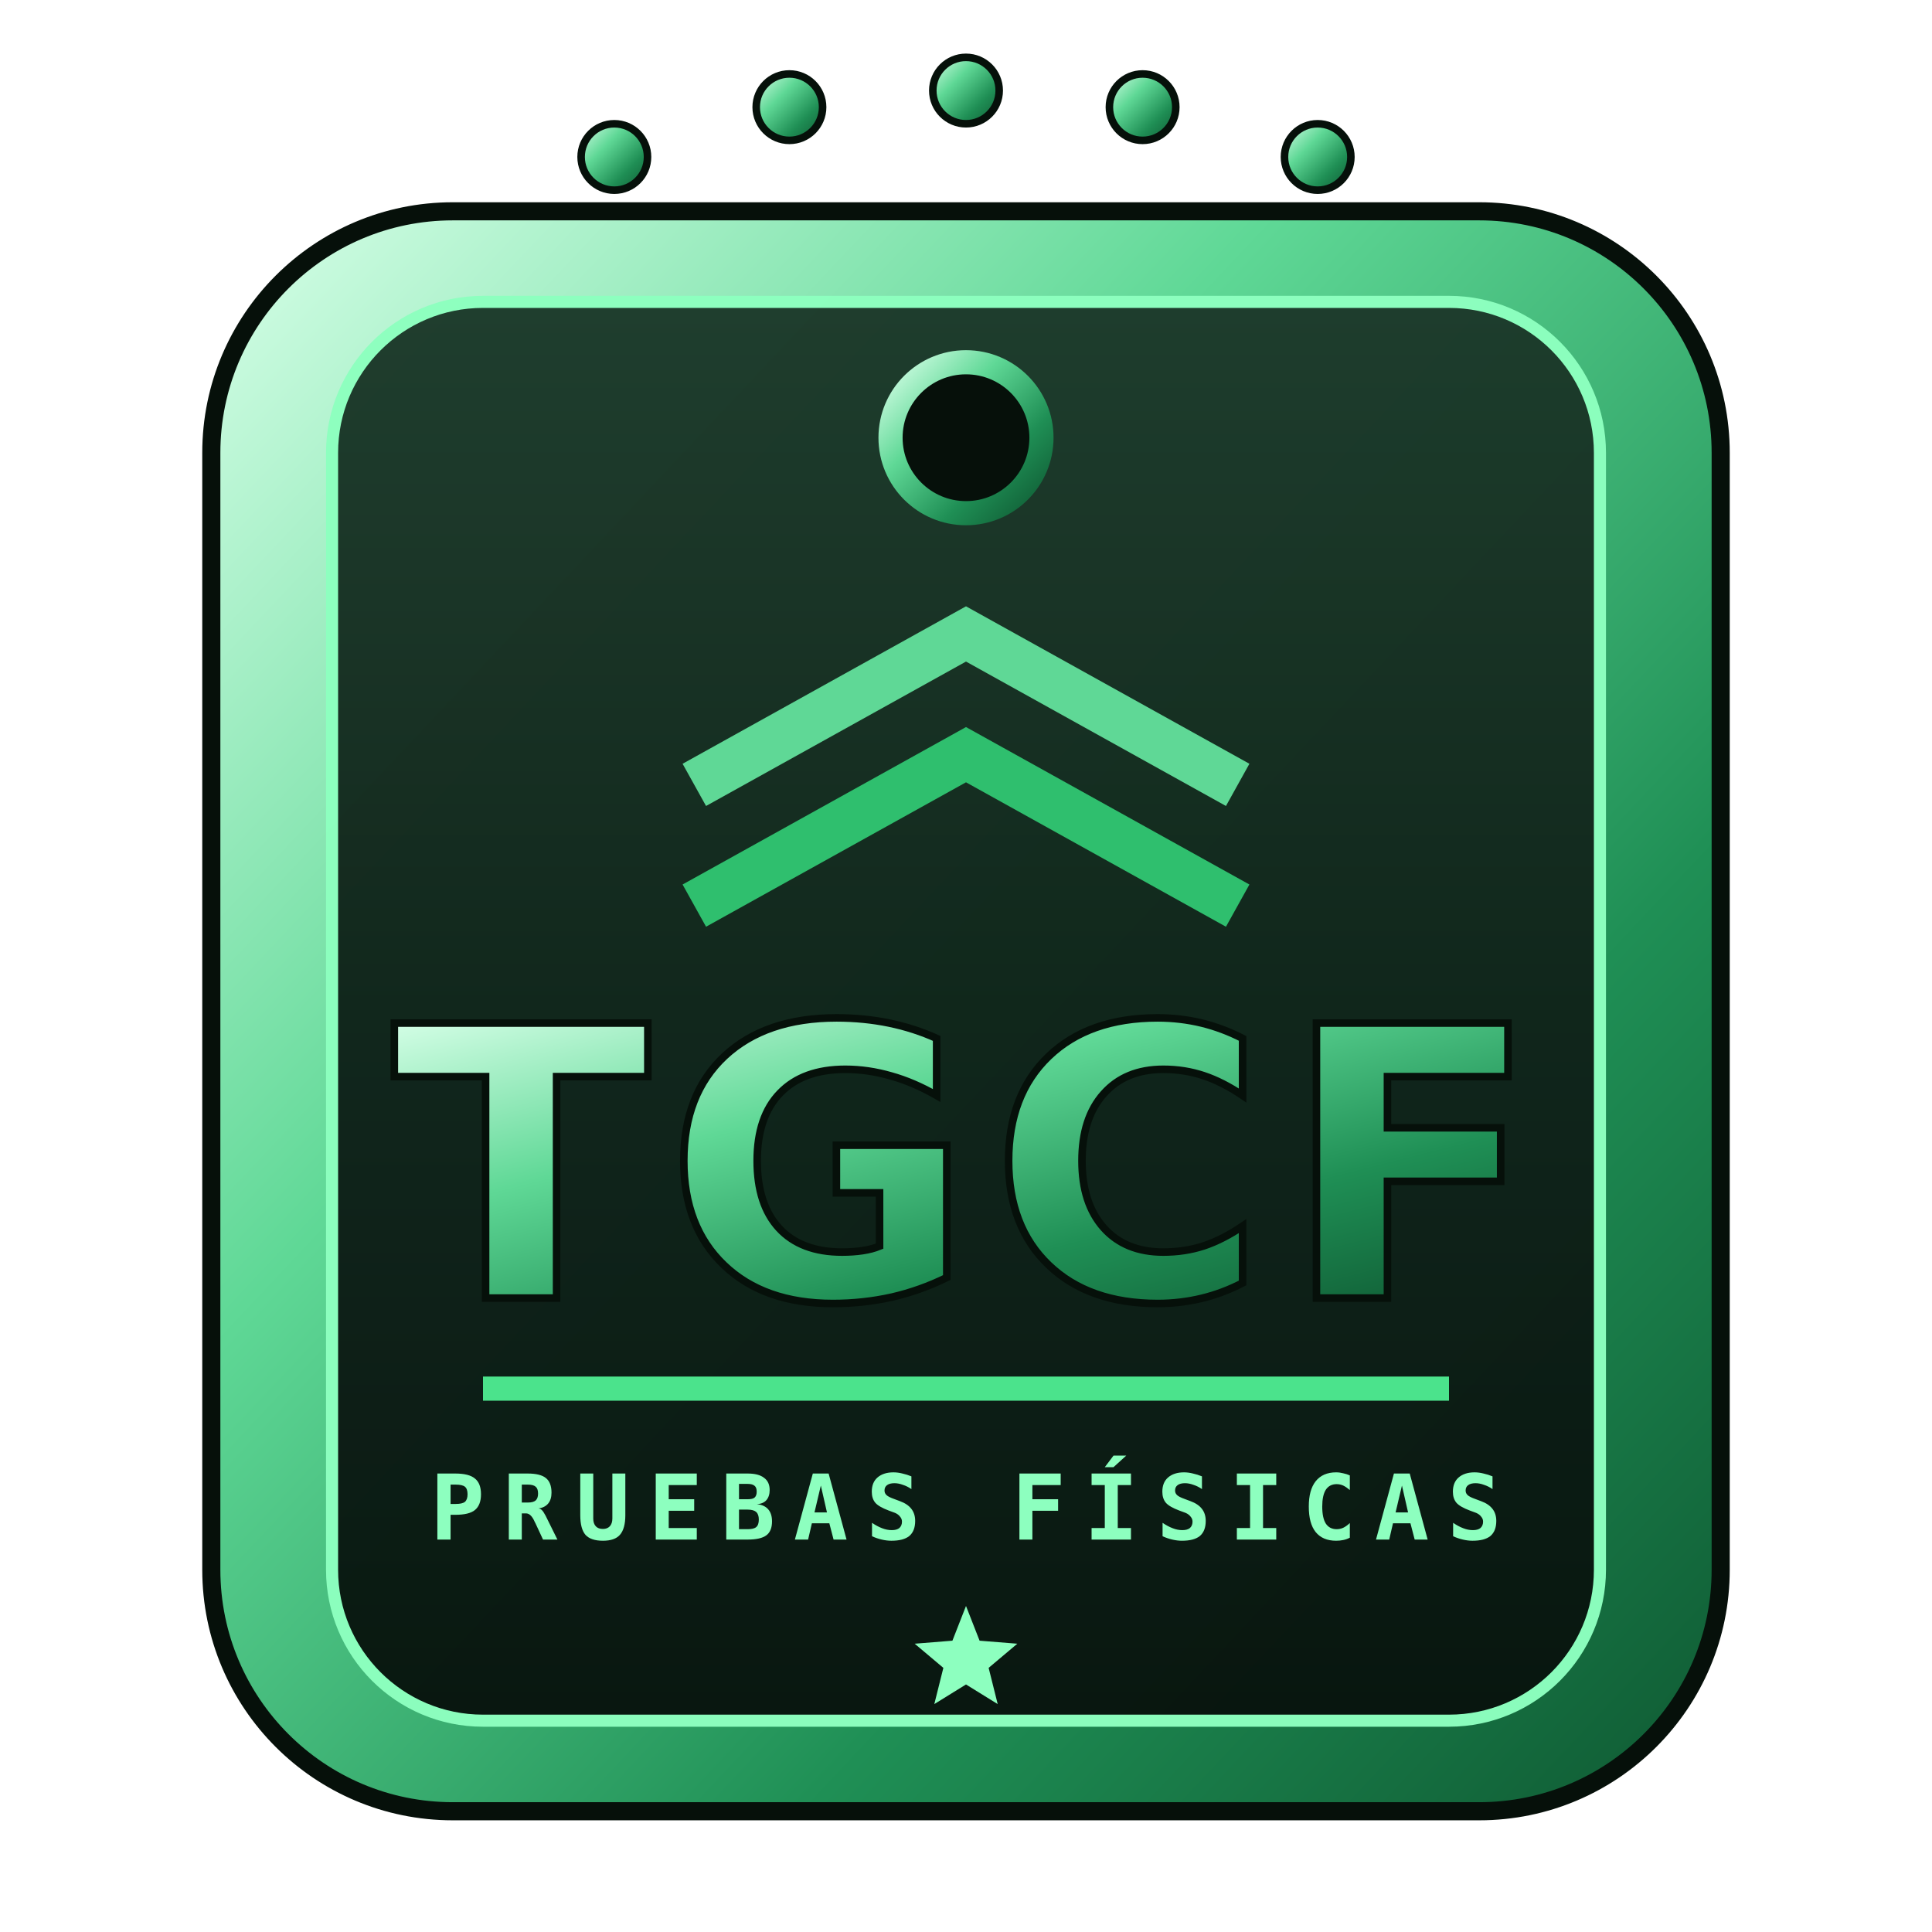
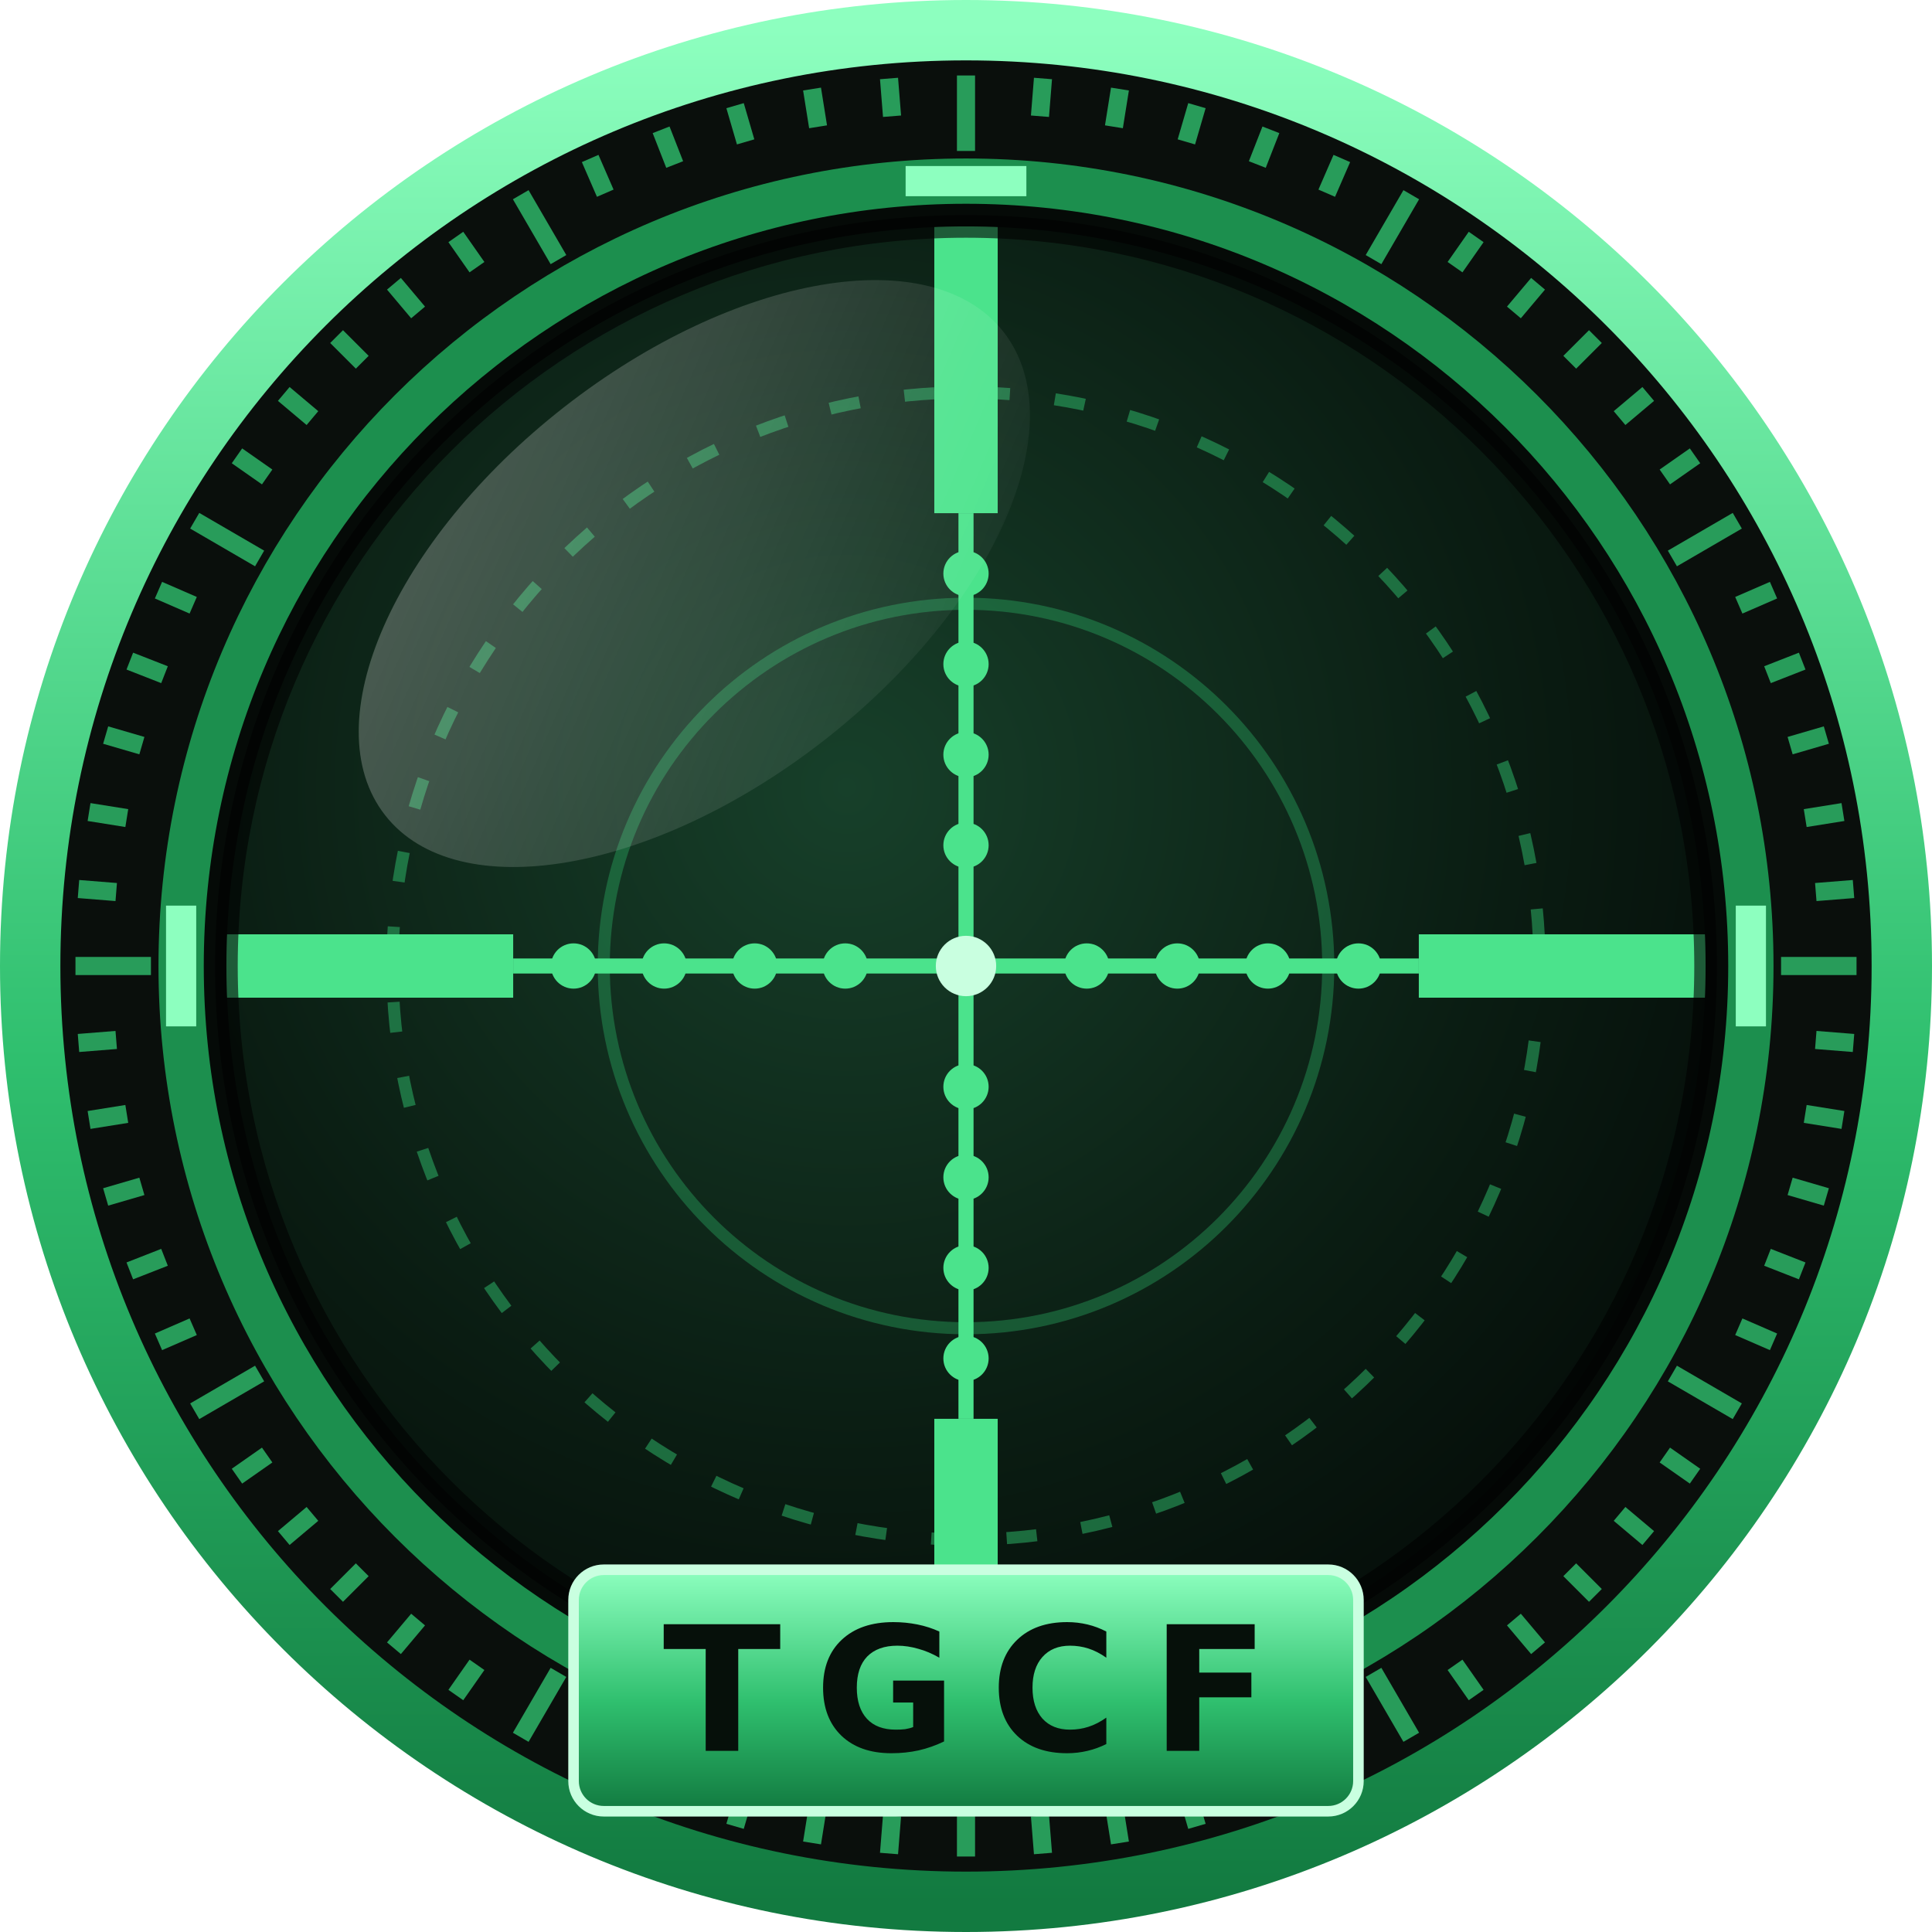
<svg xmlns="http://www.w3.org/2000/svg" viewBox="0 0 128 128">
  <defs>
-     <linearGradient id="st" x1="0" y1="0" x2="1" y2="1">
-       <stop offset="0" stop-color="#d7ffe8" />
-       <stop offset=".35" stop-color="#5fd896" />
-       <stop offset=".7" stop-color="#1f8f55" />
-       <stop offset="1" stop-color="#0f5a33" />
+     <linearGradient id="g" x1="0" y1="0" x2="0" y2="1">
+       <stop offset="0" stop-color="#8dffbf" />
+       <stop offset=".55" stop-color="#2fbf6e" />
+       <stop offset="1" stop-color="#127a40" />
    </linearGradient>
-     <linearGradient id="fc" x1="0" y1="0" x2="0" y2="1">
-       <stop offset="0" stop-color="#1d3a2b" />
-       <stop offset=".5" stop-color="#0f241a" />
-       <stop offset="1" stop-color="#08140e" />
+     <radialGradient id="lens" cx=".42" cy=".38" r=".75">
+       <stop offset="0" stop-color="#17402a" />
+       <stop offset=".6" stop-color="#0a1c12" />
+       <stop offset="1" stop-color="#030806" />
+     </radialGradient>
+     <linearGradient id="shine" x1="0" y1="0" x2="1" y2="1">
+       <stop offset="0" stop-color="#fff" stop-opacity=".28" />
+       <stop offset="1" stop-color="#fff" stop-opacity="0" />
    </linearGradient>
-     <linearGradient id="hl" x1="0" y1="0" x2="1" y2="0">
-       <stop offset="0" stop-color="#fff" stop-opacity=".35" />
-       <stop offset=".5" stop-color="#fff" stop-opacity="0" />
-     </linearGradient>
+     <clipPath id="lc">
+       <circle cx="64" cy="64" r="49" />
+     </clipPath>
  </defs>
-   <circle cx="29.0" cy="16.0" r="2.2" fill="url(#st)" stroke="#06100a" stroke-width=".5" />
-   <circle cx="40.7" cy="10.4" r="2.2" fill="url(#st)" stroke="#06100a" stroke-width=".5" />
-   <circle cx="52.3" cy="7.1" r="2.2" fill="url(#st)" stroke="#06100a" stroke-width=".5" />
-   <circle cx="64.0" cy="6.0" r="2.2" fill="url(#st)" stroke="#06100a" stroke-width=".5" />
-   <circle cx="75.7" cy="7.1" r="2.2" fill="url(#st)" stroke="#06100a" stroke-width=".5" />
-   <circle cx="87.3" cy="10.4" r="2.2" fill="url(#st)" stroke="#06100a" stroke-width=".5" />
-   <circle cx="99.0" cy="16.0" r="2.2" fill="url(#st)" stroke="#06100a" stroke-width=".5" />
-   <path d="M30 14H98A16 16 0 0 1 114 30V104A16 16 0 0 1 98 120H30A16 16 0 0 1 14 104V30A16 16 0 0 1 30 14Z" fill="url(#st)" stroke="#06100a" stroke-width="1.2" />
-   <path d="M32 20H96A10 10 0 0 1 106 30V104A10 10 0 0 1 96 114H32A10 10 0 0 1 22 104V30A10 10 0 0 1 32 20Z" fill="url(#fc)" stroke="#8dffbf" stroke-width=".8" opacity=".98" />
-   <circle cx="64" cy="29" r="5" fill="#06100a" stroke="url(#st)" stroke-width="1.6" />
-   <polyline points="46,52 64,42 82,52" fill="none" stroke="#5fd896" stroke-width="3.2" stroke-linejoin="miter" />
-   <polyline points="46,60 64,50 82,60" fill="none" stroke="#2fbf6e" stroke-width="3.2" stroke-linejoin="miter" />
-   <text x="64" y="86" text-anchor="middle" font-family="'Stencil Std','Stencil',Impact,Haettenschweiler,'Arial Black','DejaVu Sans',sans-serif" font-weight="900" font-size="25" letter-spacing="1" fill="url(#st)" stroke="#06100a" stroke-width=".5">TGCF</text>
-   <path d="M32 92H96" stroke="#4be38c" stroke-width="1.6" />
-   <text x="64" y="102" text-anchor="middle" font-family="ui-monospace,Consolas,monospace" font-weight="700" font-size="6" letter-spacing="1.2" fill="#8dffbf">PRUEBAS FÍSICAS</text>
-   <polygon points="64.0,106.4 64.9,108.7 67.4,108.9 65.5,110.5 66.1,112.9 64.0,111.6 61.9,112.9 62.5,110.5 60.6,108.9 63.1,108.7" fill="#8dffbf" />
-   <path d="M16 34V100" stroke="url(#hl)" stroke-width="3" opacity=".6" />
+   <circle cx="64" cy="64" r="62" fill="#0a0f0c" stroke="url(#g)" stroke-width="4" />
+   <path d="M64.0 5.0L64.0 10.0M69.1 5.2L68.9 7.7M74.2 5.9L73.8 8.4M79.3 7.0L78.6 9.4M84.2 8.6L83.3 10.9M88.9 10.5L87.9 12.8M93.5 12.9L91.0 17.2M97.8 15.7L96.4 17.7M101.9 18.8L100.3 20.7M105.7 22.3L104.0 24.0M109.2 26.1L107.3 27.7M112.3 30.2L110.3 31.6M115.1 34.5L110.8 37.0M117.5 39.1L115.2 40.1M119.4 43.8L117.1 44.7M121.0 48.7L118.6 49.4M122.1 53.8L119.6 54.2M122.8 58.9L120.3 59.1M123.0 64.0L118.0 64.0M122.8 69.1L120.3 68.9M122.1 74.2L119.6 73.8M121.0 79.3L118.6 78.6M119.4 84.2L117.1 83.3M117.5 88.9L115.2 87.9M115.1 93.5L110.8 91.0M112.3 97.8L110.3 96.4M109.2 101.9L107.3 100.3M105.7 105.7L104.0 104.0M101.9 109.2L100.3 107.3M97.8 112.3L96.4 110.3M93.5 115.1L91.0 110.8M88.9 117.5L87.9 115.2M84.2 119.4L83.3 117.1M79.3 121.0L78.6 118.6M74.2 122.1L73.8 119.6M69.1 122.8L68.9 120.3M64.0 123.0L64.0 118.0M58.9 122.8L59.1 120.3M53.8 122.1L54.2 119.6M48.7 121.0L49.4 118.6M43.8 119.4L44.7 117.1M39.1 117.5L40.1 115.2M34.5 115.1L37.0 110.8M30.2 112.3L31.6 110.3M26.1 109.2L27.7 107.3M22.3 105.7L24.0 104.0M18.8 101.9L20.7 100.3M15.7 97.8L17.7 96.4M12.9 93.5L17.2 91.0M10.5 88.9L12.8 87.9M8.6 84.2L10.9 83.3M7.0 79.3L9.4 78.6M5.9 74.2L8.4 73.8M5.2 69.1L7.7 68.9M5.0 64.0L10.0 64.0M5.2 58.9L7.7 59.1M5.9 53.8L8.4 54.2M7.0 48.7L9.4 49.4M8.6 43.8L10.9 44.7M10.5 39.1L12.8 40.1M12.9 34.5L17.2 37.0M15.7 30.2L17.7 31.6M18.8 26.1L20.7 27.7M22.3 22.3L24.0 24.0M26.1 18.8L27.7 20.7M30.2 15.7L31.6 17.7M34.5 12.9L37.0 17.2M39.1 10.5L40.1 12.8M43.8 8.6L44.7 10.9M48.7 7.0L49.4 9.4M53.8 5.9L54.2 8.4M58.9 5.2L59.1 7.7" stroke="#2fbf6e" stroke-width="1.2" opacity=".8" />
+   <circle cx="64" cy="64" r="52" fill="#050a07" stroke="#1c8f4e" stroke-width="3" />
+   <circle cx="64" cy="64" r="49" fill="url(#lens)" />
+   <g clip-path="url(#lc)">
+     <circle cx="64" cy="64" r="38" fill="none" stroke="#2fbf6e" stroke-width=".8" stroke-dasharray="2 3" opacity=".5" />
+     <circle cx="64" cy="64" r="24" fill="none" stroke="#2fbf6e" stroke-width=".8" opacity=".35" />
+     <path d="M15 64H34M94 64H113M64 15V34M64 94V113" stroke="#4be38c" stroke-width="4.2" />
+     <path d="M34 64H94M64 34V94" stroke="#4be38c" stroke-width="1" />
+     <g fill="#4be38c">
+       <circle cx="72" cy="64" r="1.5" />
+       <circle cx="56" cy="64" r="1.5" />
+       <circle cx="64" cy="72" r="1.5" />
+       <circle cx="64" cy="56" r="1.5" />
+       <circle cx="78" cy="64" r="1.5" />
+       <circle cx="50" cy="64" r="1.5" />
+       <circle cx="64" cy="78" r="1.5" />
+       <circle cx="64" cy="50" r="1.5" />
+       <circle cx="84" cy="64" r="1.5" />
+       <circle cx="44" cy="64" r="1.5" />
+       <circle cx="64" cy="84" r="1.5" />
+       <circle cx="64" cy="44" r="1.5" />
+       <circle cx="90" cy="64" r="1.5" />
+       <circle cx="38" cy="64" r="1.5" />
+       <circle cx="64" cy="90" r="1.5" />
+       <circle cx="64" cy="38" r="1.5" />
+     </g>
+     <circle cx="64" cy="64" r="2" fill="#c9ffe0" />
+     <path d="M64 64L64 64" stroke="#c9ffe0" />
+     <ellipse cx="46" cy="38" rx="26" ry="14" transform="rotate(-38 46 38)" fill="url(#shine)" />
+   </g>
+   <circle cx="64" cy="64" r="49" fill="none" stroke="#000" stroke-opacity=".6" stroke-width="1.5" />
+   <path d="M60 12H68M12 60V68M116 60V68" stroke="#8dffbf" stroke-width="2" />
+   <rect x="38" y="104" width="52" height="16" rx="2" fill="url(#g)" stroke="#c9ffe0" stroke-width=".7" />
+   <text x="64" y="116" text-anchor="middle" font-family="Impact,Haettenschweiler,'Arial Black','DejaVu Sans',sans-serif" font-weight="900" font-size="11.5" letter-spacing="2.2" fill="#06100a">TGCF</text>
</svg>
